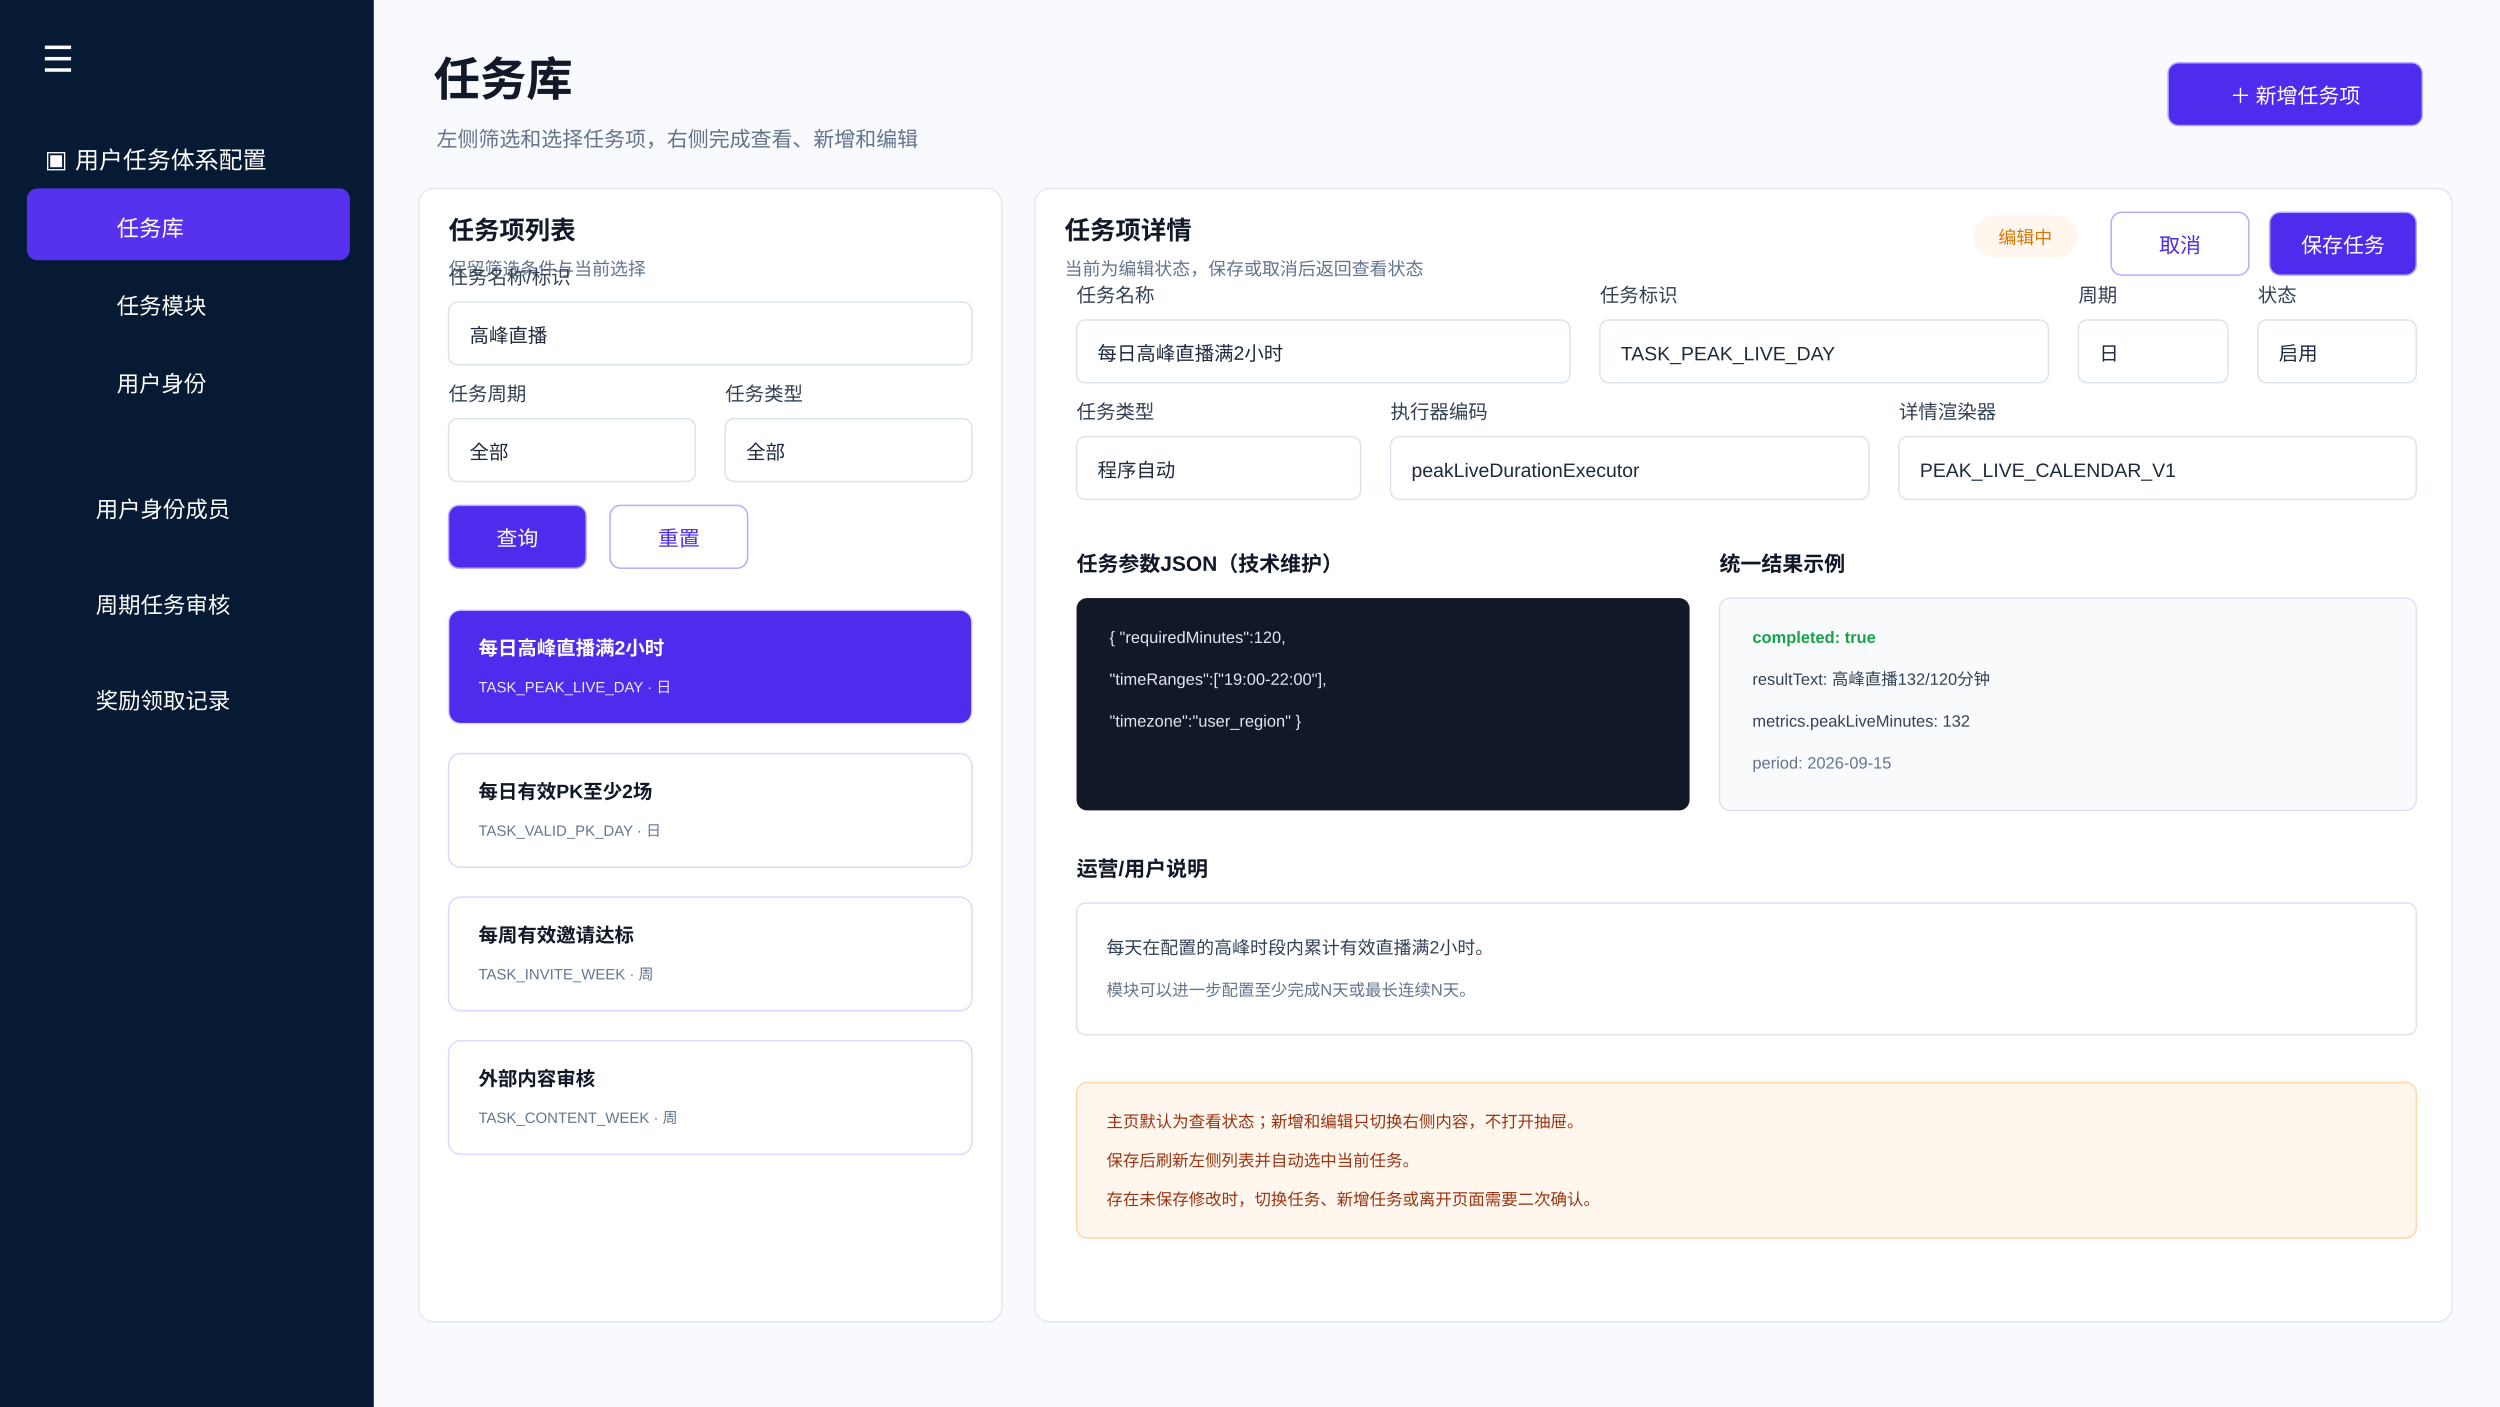
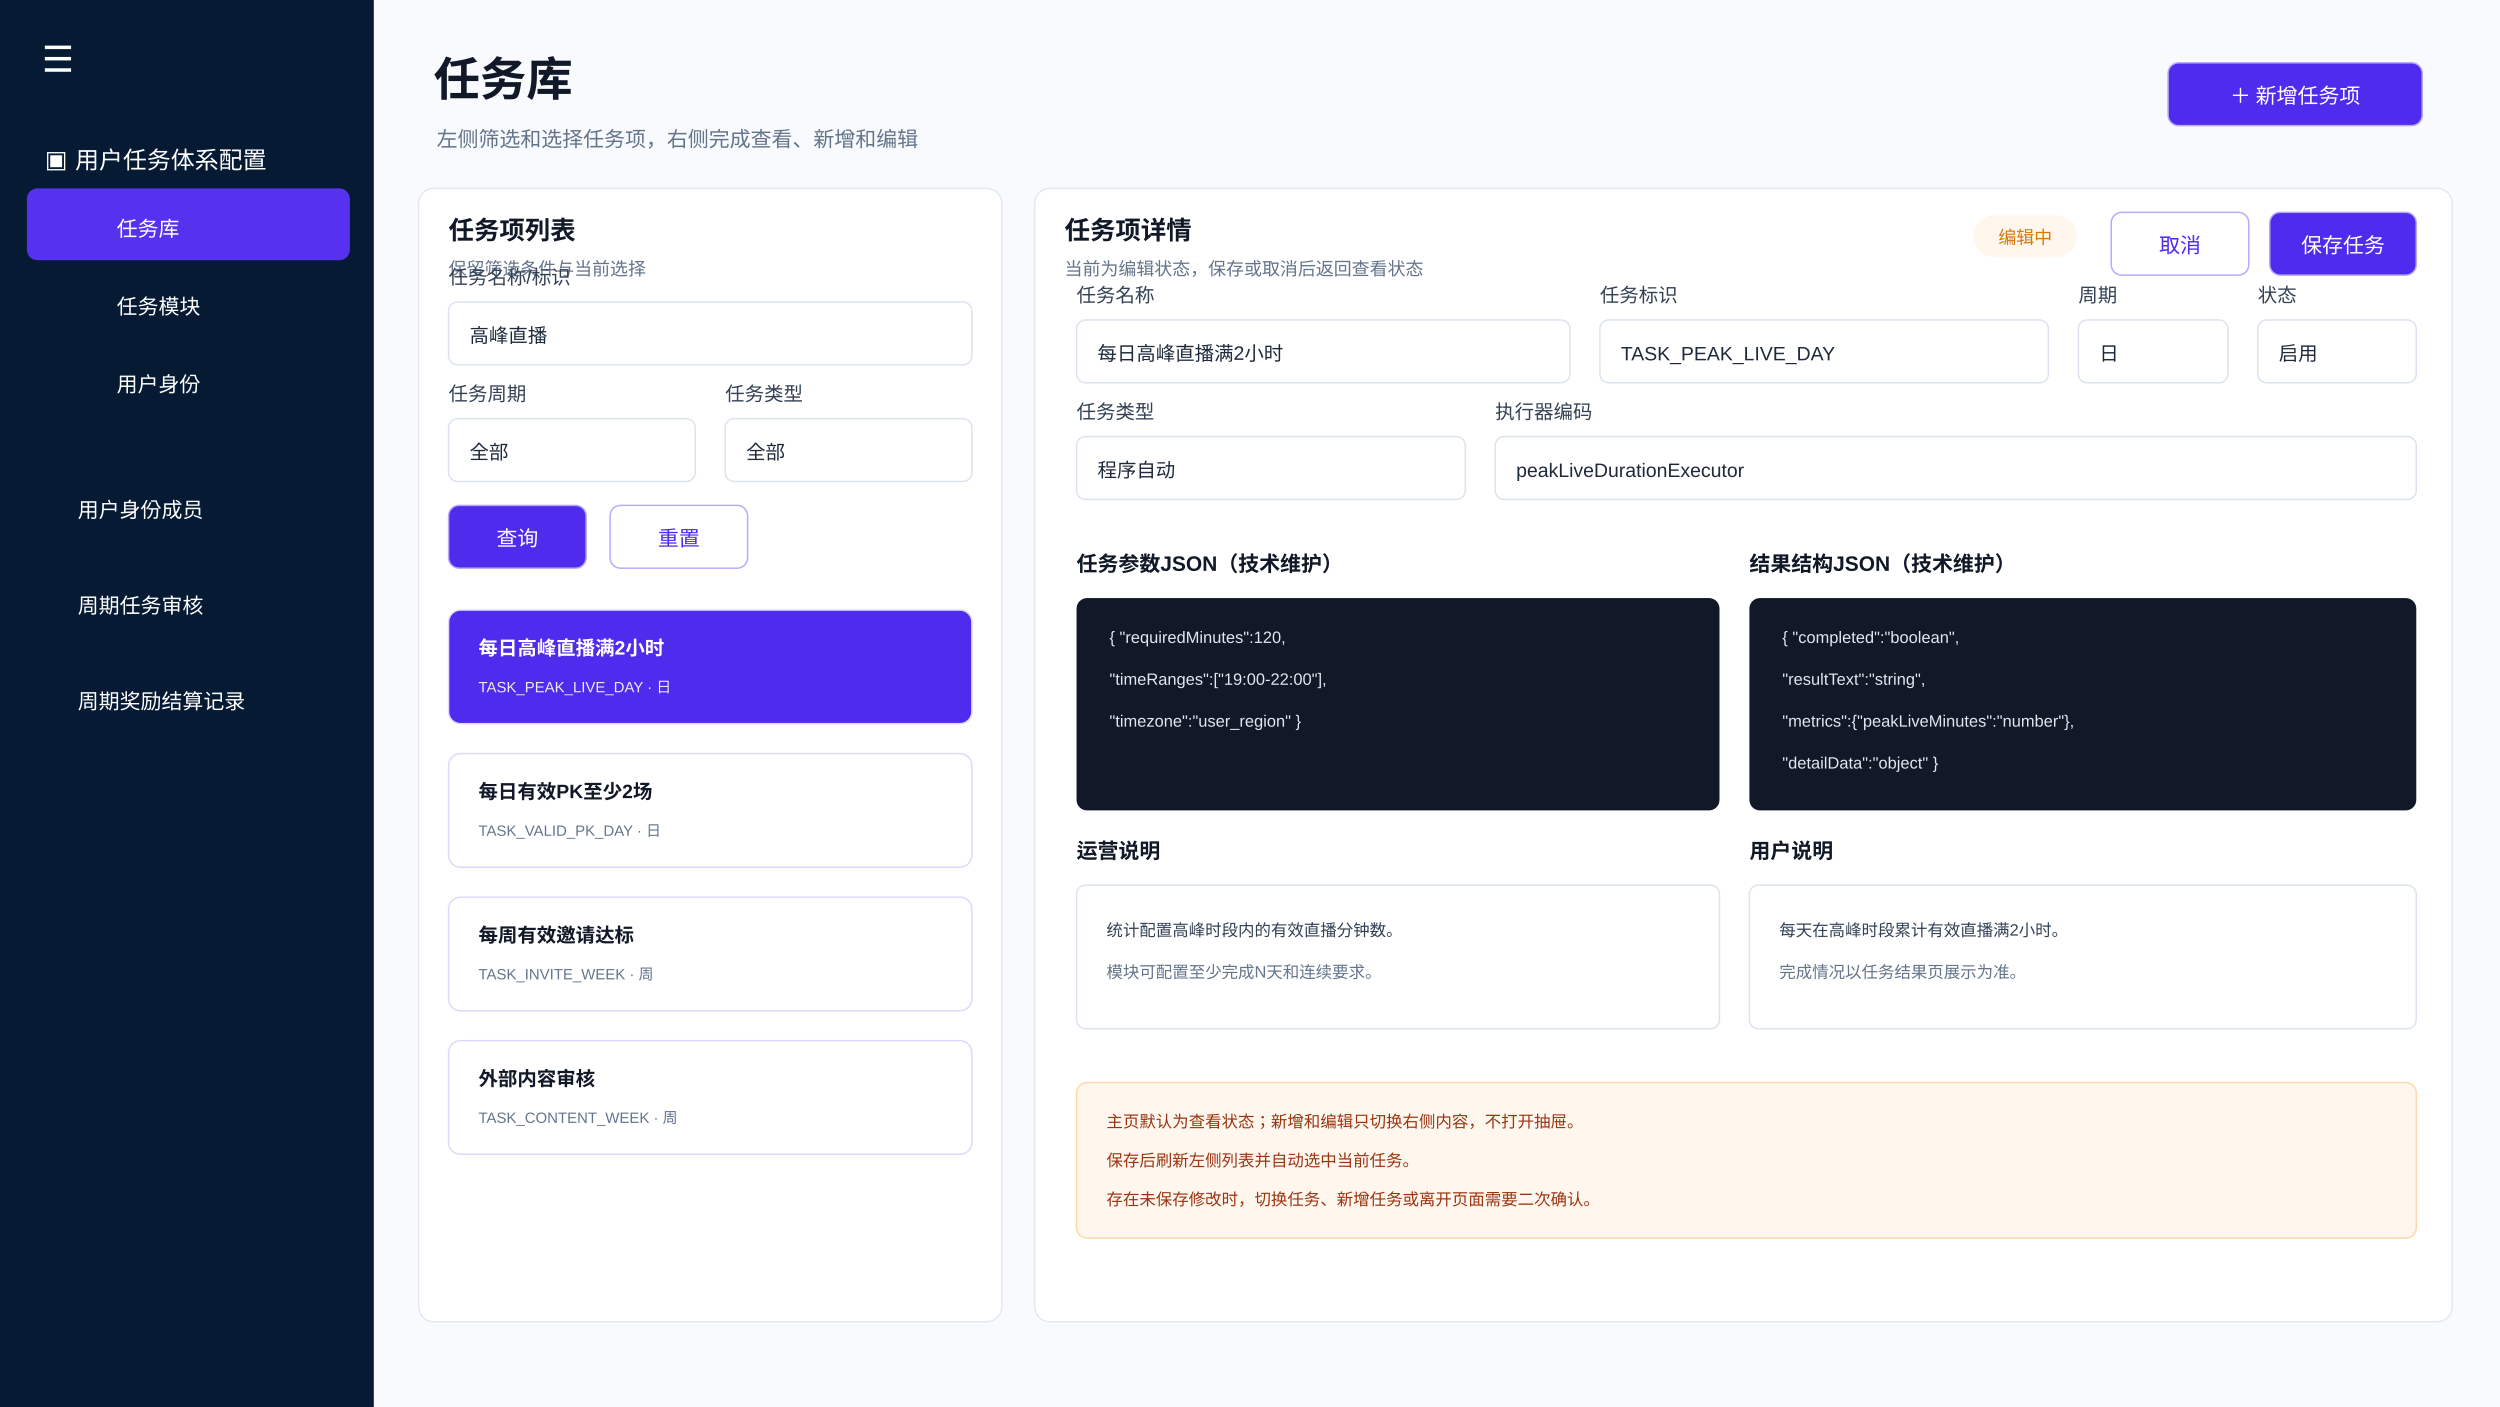
<svg xmlns="http://www.w3.org/2000/svg" width="1672" height="941" viewBox="0 0 1672 941">
  <defs>
    <linearGradient id="purpleGradient" x1="0" y1="0" x2="1" y2="1">
      <stop offset="0" stop-color="#8B5CF6" />
      <stop offset="1" stop-color="#4F2BEE" />
    </linearGradient>
  </defs>
  <style>text{font-family:"Microsoft YaHei","PingFang SC",Arial,sans-serif}</style>
  <rect x="0" y="0" width="1672" height="941" rx="0" fill="#F8FAFD" stroke="none" stroke-width="1" />
  <rect x="0" y="0" width="250" height="941" rx="0" fill="#061A33" stroke="none" stroke-width="1" />
  <text x="28" y="48" font-size="24" fill="#FFF" font-weight="400" text-anchor="start">☰</text>
  <text x="30" y="112" font-size="16" fill="#FFF" font-weight="500" text-anchor="start">▣  用户任务体系配置</text>
  <rect x="18" y="126" width="216" height="48" rx="7" fill="#5632EE" stroke="none" stroke-width="1" />
-   <text x="78" y="158" font-size="15" fill="#FFF" font-weight="500" text-anchor="start">任务库</text>
-   <text x="78" y="210" font-size="15" fill="#FFF" font-weight="500" text-anchor="start">任务模块</text>
-   <text x="78" y="262" font-size="15" fill="#FFF" font-weight="500" text-anchor="start">用户身份</text>
-   <text x="64" y="346" font-size="15" fill="#FFF" font-weight="500" text-anchor="start">用户身份成员</text>
-   <text x="64" y="410" font-size="15" fill="#FFF" font-weight="500" text-anchor="start">周期任务审核</text>
-   <text x="64" y="474" font-size="15" fill="#FFF" font-weight="500" text-anchor="start">奖励领取记录</text>
+   <text x="78" y="158" font-size="14" fill="#FFF" font-weight="500" text-anchor="start">任务库</text>
+   <text x="78" y="210" font-size="14" fill="#FFF" font-weight="500" text-anchor="start">任务模块</text>
+   <text x="78" y="262" font-size="14" fill="#FFF" font-weight="500" text-anchor="start">用户身份</text>
+   <text x="52" y="346" font-size="14" fill="#FFF" font-weight="500" text-anchor="start">用户身份成员</text>
+   <text x="52" y="410" font-size="14" fill="#FFF" font-weight="500" text-anchor="start">周期任务审核</text>
+   <text x="52" y="474" font-size="14" fill="#FFF" font-weight="500" text-anchor="start">周期奖励结算记录</text>
  <text x="290" y="64" font-size="31" fill="#111827" font-weight="700" text-anchor="start">任务库</text>
  <text x="292" y="98" font-size="14" fill="#64748B" font-weight="400" text-anchor="start">左侧筛选和选择任务项，右侧完成查看、新增和编辑</text>
  <rect x="1450" y="42" width="170" height="42" rx="7" fill="#4F2BEE" stroke="#B8A9FF" stroke-width="1" />
  <text x="1535" y="69" font-size="14" fill="#FFFFFF" font-weight="500" text-anchor="middle">＋ 新增任务项</text>
  <rect x="280" y="126" width="390" height="758" rx="10" fill="#FFFFFF" stroke="#E3E8F1" stroke-width="1" />
  <text x="300" y="160" font-size="17" fill="#111827" font-weight="600" text-anchor="start">任务项列表</text>
  <text x="300" y="184" font-size="12" fill="#64748B" font-weight="400" text-anchor="start">保留筛选条件与当前选择</text>
  <text x="300" y="190" font-size="13" fill="#334155" font-weight="500" text-anchor="start">任务名称/标识</text>
  <rect x="300" y="202" width="350" height="42" rx="6" fill="#FFFFFF" stroke="#DCE3EE" stroke-width="1" />
  <text x="314" y="229" font-size="13" fill="#1E293B" font-weight="400" text-anchor="start">高峰直播</text>
  <text x="300" y="268" font-size="13" fill="#334155" font-weight="500" text-anchor="start">任务周期</text>
  <rect x="300" y="280" width="165" height="42" rx="6" fill="#FFFFFF" stroke="#DCE3EE" stroke-width="1" />
  <text x="314" y="307" font-size="13" fill="#1E293B" font-weight="400" text-anchor="start">全部</text>
  <text x="485" y="268" font-size="13" fill="#334155" font-weight="500" text-anchor="start">任务类型</text>
  <rect x="485" y="280" width="165" height="42" rx="6" fill="#FFFFFF" stroke="#DCE3EE" stroke-width="1" />
  <text x="499" y="307" font-size="13" fill="#1E293B" font-weight="400" text-anchor="start">全部</text>
  <rect x="300" y="338" width="92" height="42" rx="7" fill="#4F2BEE" stroke="#B8A9FF" stroke-width="1" />
  <text x="346" y="365" font-size="14" fill="#FFFFFF" font-weight="500" text-anchor="middle">查询</text>
  <rect x="408" y="338" width="92" height="42" rx="7" fill="#FFFFFF" stroke="#B8A9FF" stroke-width="1" />
  <text x="454" y="365" font-size="14" fill="#4F2BEE" font-weight="500" text-anchor="middle">重置</text>
  <rect x="300" y="408" width="350" height="76" rx="8" fill="#4F2BEE" stroke="#DED8FF" stroke-width="1" />
  <text x="320" y="438" font-size="13" fill="#FFF" font-weight="600" text-anchor="start">每日高峰直播满2小时</text>
  <text x="320" y="463" font-size="10" fill="#EDE9FE" font-weight="400" text-anchor="start">TASK_PEAK_LIVE_DAY · 日</text>
  <rect x="300" y="504" width="350" height="76" rx="8" fill="#FFF" stroke="#DED8FF" stroke-width="1" />
  <text x="320" y="534" font-size="13" fill="#111827" font-weight="600" text-anchor="start">每日有效PK至少2场</text>
  <text x="320" y="559" font-size="10" fill="#64748B" font-weight="400" text-anchor="start">TASK_VALID_PK_DAY · 日</text>
  <rect x="300" y="600" width="350" height="76" rx="8" fill="#FFF" stroke="#DED8FF" stroke-width="1" />
  <text x="320" y="630" font-size="13" fill="#111827" font-weight="600" text-anchor="start">每周有效邀请达标</text>
  <text x="320" y="655" font-size="10" fill="#64748B" font-weight="400" text-anchor="start">TASK_INVITE_WEEK · 周</text>
  <rect x="300" y="696" width="350" height="76" rx="8" fill="#FFF" stroke="#DED8FF" stroke-width="1" />
  <text x="320" y="726" font-size="13" fill="#111827" font-weight="600" text-anchor="start">外部内容审核</text>
  <text x="320" y="751" font-size="10" fill="#64748B" font-weight="400" text-anchor="start">TASK_CONTENT_WEEK · 周</text>
  <rect x="692" y="126" width="948" height="758" rx="10" fill="#FFFFFF" stroke="#E3E8F1" stroke-width="1" />
  <text x="712" y="160" font-size="17" fill="#111827" font-weight="600" text-anchor="start">任务项详情</text>
  <text x="712" y="184" font-size="12" fill="#64748B" font-weight="400" text-anchor="start">当前为编辑状态，保存或取消后返回查看状态</text>
  <rect x="1320" y="144" width="69" height="28" rx="14" fill="#FFF7ED" stroke="none" stroke-width="1" />
  <text x="1354.5" y="163" font-size="12" fill="#D97706" font-weight="500" text-anchor="middle">编辑中</text>
  <rect x="1412" y="142" width="92" height="42" rx="7" fill="#FFFFFF" stroke="#B8A9FF" stroke-width="1" />
  <text x="1458" y="169" font-size="14" fill="#4F2BEE" font-weight="500" text-anchor="middle">取消</text>
  <rect x="1518" y="142" width="98" height="42" rx="7" fill="#4F2BEE" stroke="#B8A9FF" stroke-width="1" />
  <text x="1567" y="169" font-size="14" fill="#FFFFFF" font-weight="500" text-anchor="middle">保存任务</text>
  <text x="720" y="202" font-size="13" fill="#334155" font-weight="500" text-anchor="start">任务名称</text>
  <rect x="720" y="214" width="330" height="42" rx="6" fill="#FFFFFF" stroke="#DCE3EE" stroke-width="1" />
  <text x="734" y="241" font-size="13" fill="#1E293B" font-weight="400" text-anchor="start">每日高峰直播满2小时</text>
  <text x="1070" y="202" font-size="13" fill="#334155" font-weight="500" text-anchor="start">任务标识</text>
  <rect x="1070" y="214" width="300" height="42" rx="6" fill="#FFFFFF" stroke="#DCE3EE" stroke-width="1" />
  <text x="1084" y="241" font-size="13" fill="#1E293B" font-weight="400" text-anchor="start">TASK_PEAK_LIVE_DAY</text>
  <text x="1390" y="202" font-size="13" fill="#334155" font-weight="500" text-anchor="start">周期</text>
  <rect x="1390" y="214" width="100" height="42" rx="6" fill="#FFFFFF" stroke="#DCE3EE" stroke-width="1" />
  <text x="1404" y="241" font-size="13" fill="#1E293B" font-weight="400" text-anchor="start">日</text>
  <text x="1510" y="202" font-size="13" fill="#334155" font-weight="500" text-anchor="start">状态</text>
  <rect x="1510" y="214" width="106" height="42" rx="6" fill="#FFFFFF" stroke="#DCE3EE" stroke-width="1" />
  <text x="1524" y="241" font-size="13" fill="#1E293B" font-weight="400" text-anchor="start">启用</text>
  <text x="720" y="280" font-size="13" fill="#334155" font-weight="500" text-anchor="start">任务类型</text>
-   <rect x="720" y="292" width="190" height="42" rx="6" fill="#FFFFFF" stroke="#DCE3EE" stroke-width="1" />
+   <rect x="720" y="292" width="260" height="42" rx="6" fill="#FFFFFF" stroke="#DCE3EE" stroke-width="1" />
  <text x="734" y="319" font-size="13" fill="#1E293B" font-weight="400" text-anchor="start">程序自动</text>
-   <text x="930" y="280" font-size="13" fill="#334155" font-weight="500" text-anchor="start">执行器编码</text>
-   <rect x="930" y="292" width="320" height="42" rx="6" fill="#FFFFFF" stroke="#DCE3EE" stroke-width="1" />
-   <text x="944" y="319" font-size="13" fill="#1E293B" font-weight="400" text-anchor="start">peakLiveDurationExecutor</text>
-   <text x="1270" y="280" font-size="13" fill="#334155" font-weight="500" text-anchor="start">详情渲染器</text>
-   <rect x="1270" y="292" width="346" height="42" rx="6" fill="#FFFFFF" stroke="#DCE3EE" stroke-width="1" />
-   <text x="1284" y="319" font-size="13" fill="#1E293B" font-weight="400" text-anchor="start">PEAK_LIVE_CALENDAR_V1</text>
+   <text x="1000" y="280" font-size="13" fill="#334155" font-weight="500" text-anchor="start">执行器编码</text>
+   <rect x="1000" y="292" width="616" height="42" rx="6" fill="#FFFFFF" stroke="#DCE3EE" stroke-width="1" />
+   <text x="1014" y="319" font-size="13" fill="#1E293B" font-weight="400" text-anchor="start">peakLiveDurationExecutor</text>
  <text x="720" y="382" font-size="14" fill="#111827" font-weight="600" text-anchor="start">任务参数JSON（技术维护）</text>
-   <rect x="720" y="400" width="410" height="142" rx="7" fill="#111827" stroke="none" stroke-width="1" />
+   <rect x="720" y="400" width="430" height="142" rx="7" fill="#111827" stroke="none" stroke-width="1" />
  <text x="742" y="430" font-size="11" fill="#E2E8F0" font-weight="400" text-anchor="start">{ "requiredMinutes":120,</text>
  <text x="742" y="458" font-size="11" fill="#E2E8F0" font-weight="400" text-anchor="start">  "timeRanges":["19:00-22:00"],</text>
  <text x="742" y="486" font-size="11" fill="#E2E8F0" font-weight="400" text-anchor="start">  "timezone":"user_region" }</text>
-   <text x="1150" y="382" font-size="14" fill="#111827" font-weight="600" text-anchor="start">统一结果示例</text>
-   <rect x="1150" y="400" width="466" height="142" rx="7" fill="#F8FAFC" stroke="#DCE3EE" stroke-width="1" />
-   <text x="1172" y="430" font-size="11" fill="#16A34A" font-weight="600" text-anchor="start">completed: true</text>
-   <text x="1172" y="458" font-size="11" fill="#334155" font-weight="400" text-anchor="start">resultText: 高峰直播132/120分钟</text>
-   <text x="1172" y="486" font-size="11" fill="#334155" font-weight="400" text-anchor="start">metrics.peakLiveMinutes: 132</text>
-   <text x="1172" y="514" font-size="11" fill="#64748B" font-weight="400" text-anchor="start">period: 2026-09-15</text>
-   <text x="720" y="586" font-size="14" fill="#111827" font-weight="600" text-anchor="start">运营/用户说明</text>
-   <rect x="720" y="604" width="896" height="88" rx="6" fill="#FFF" stroke="#DCE3EE" stroke-width="1" />
-   <text x="740" y="638" font-size="12" fill="#334155" font-weight="400" text-anchor="start">每天在配置的高峰时段内累计有效直播满2小时。</text>
-   <text x="740" y="666" font-size="11" fill="#64748B" font-weight="400" text-anchor="start">模块可以进一步配置至少完成N天或最长连续N天。</text>
+   <text x="1170" y="382" font-size="14" fill="#111827" font-weight="600" text-anchor="start">结果结构JSON（技术维护）</text>
+   <rect x="1170" y="400" width="446" height="142" rx="7" fill="#111827" stroke="none" stroke-width="1" />
+   <text x="1192" y="430" font-size="11" fill="#E2E8F0" font-weight="400" text-anchor="start">{ "completed":"boolean",</text>
+   <text x="1192" y="458" font-size="11" fill="#E2E8F0" font-weight="400" text-anchor="start">  "resultText":"string",</text>
+   <text x="1192" y="486" font-size="11" fill="#E2E8F0" font-weight="400" text-anchor="start">  "metrics":{"peakLiveMinutes":"number"},</text>
+   <text x="1192" y="514" font-size="11" fill="#E2E8F0" font-weight="400" text-anchor="start">  "detailData":"object" }</text>
+   <text x="720" y="574" font-size="14" fill="#111827" font-weight="600" text-anchor="start">运营说明</text>
+   <rect x="720" y="592" width="430" height="96" rx="6" fill="#FFF" stroke="#DCE3EE" stroke-width="1" />
+   <text x="740" y="626" font-size="11" fill="#334155" font-weight="400" text-anchor="start">统计配置高峰时段内的有效直播分钟数。</text>
+   <text x="740" y="654" font-size="11" fill="#64748B" font-weight="400" text-anchor="start">模块可配置至少完成N天和连续要求。</text>
+   <text x="1170" y="574" font-size="14" fill="#111827" font-weight="600" text-anchor="start">用户说明</text>
+   <rect x="1170" y="592" width="446" height="96" rx="6" fill="#FFF" stroke="#DCE3EE" stroke-width="1" />
+   <text x="1190" y="626" font-size="11" fill="#334155" font-weight="400" text-anchor="start">每天在高峰时段累计有效直播满2小时。</text>
+   <text x="1190" y="654" font-size="11" fill="#64748B" font-weight="400" text-anchor="start">完成情况以任务结果页展示为准。</text>
  <rect x="720" y="724" width="896" height="104" rx="7" fill="#FFF7ED" stroke="#FED7AA" stroke-width="1" />
  <text x="740" y="754" font-size="11" fill="#9A3412" font-weight="400" text-anchor="start">主页默认为查看状态；新增和编辑只切换右侧内容，不打开抽屉。</text>
  <text x="740" y="780" font-size="11" fill="#9A3412" font-weight="400" text-anchor="start">保存后刷新左侧列表并自动选中当前任务。</text>
  <text x="740" y="806" font-size="11" fill="#9A3412" font-weight="400" text-anchor="start">存在未保存修改时，切换任务、新增任务或离开页面需要二次确认。</text>
</svg>
